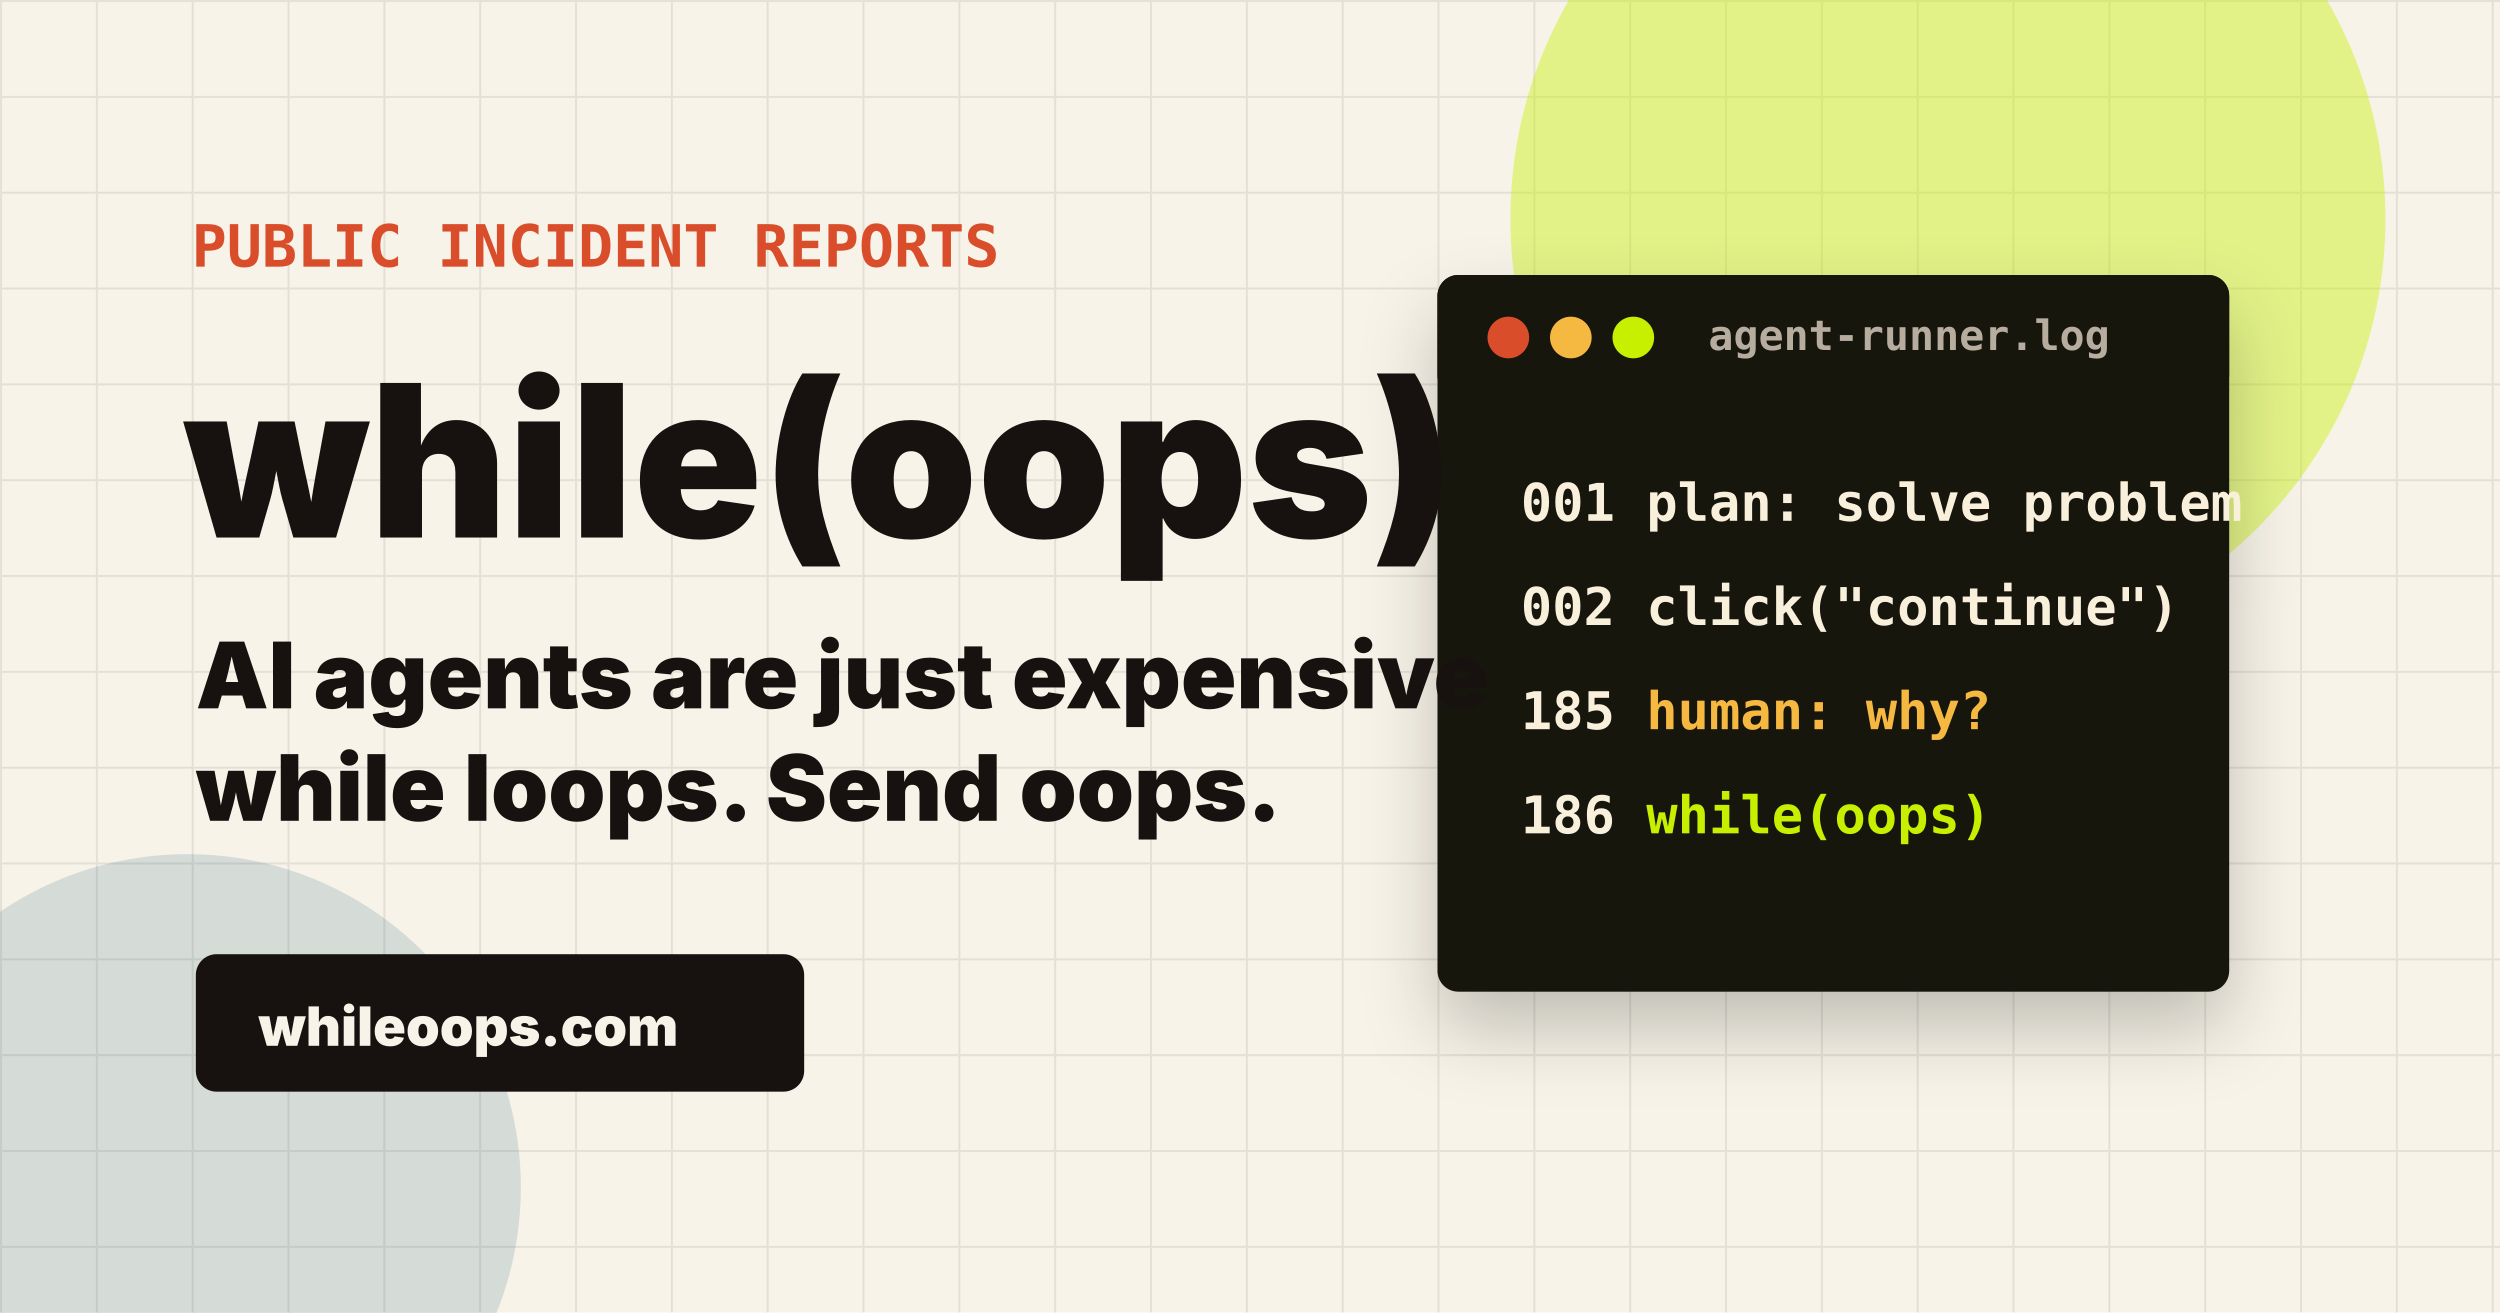
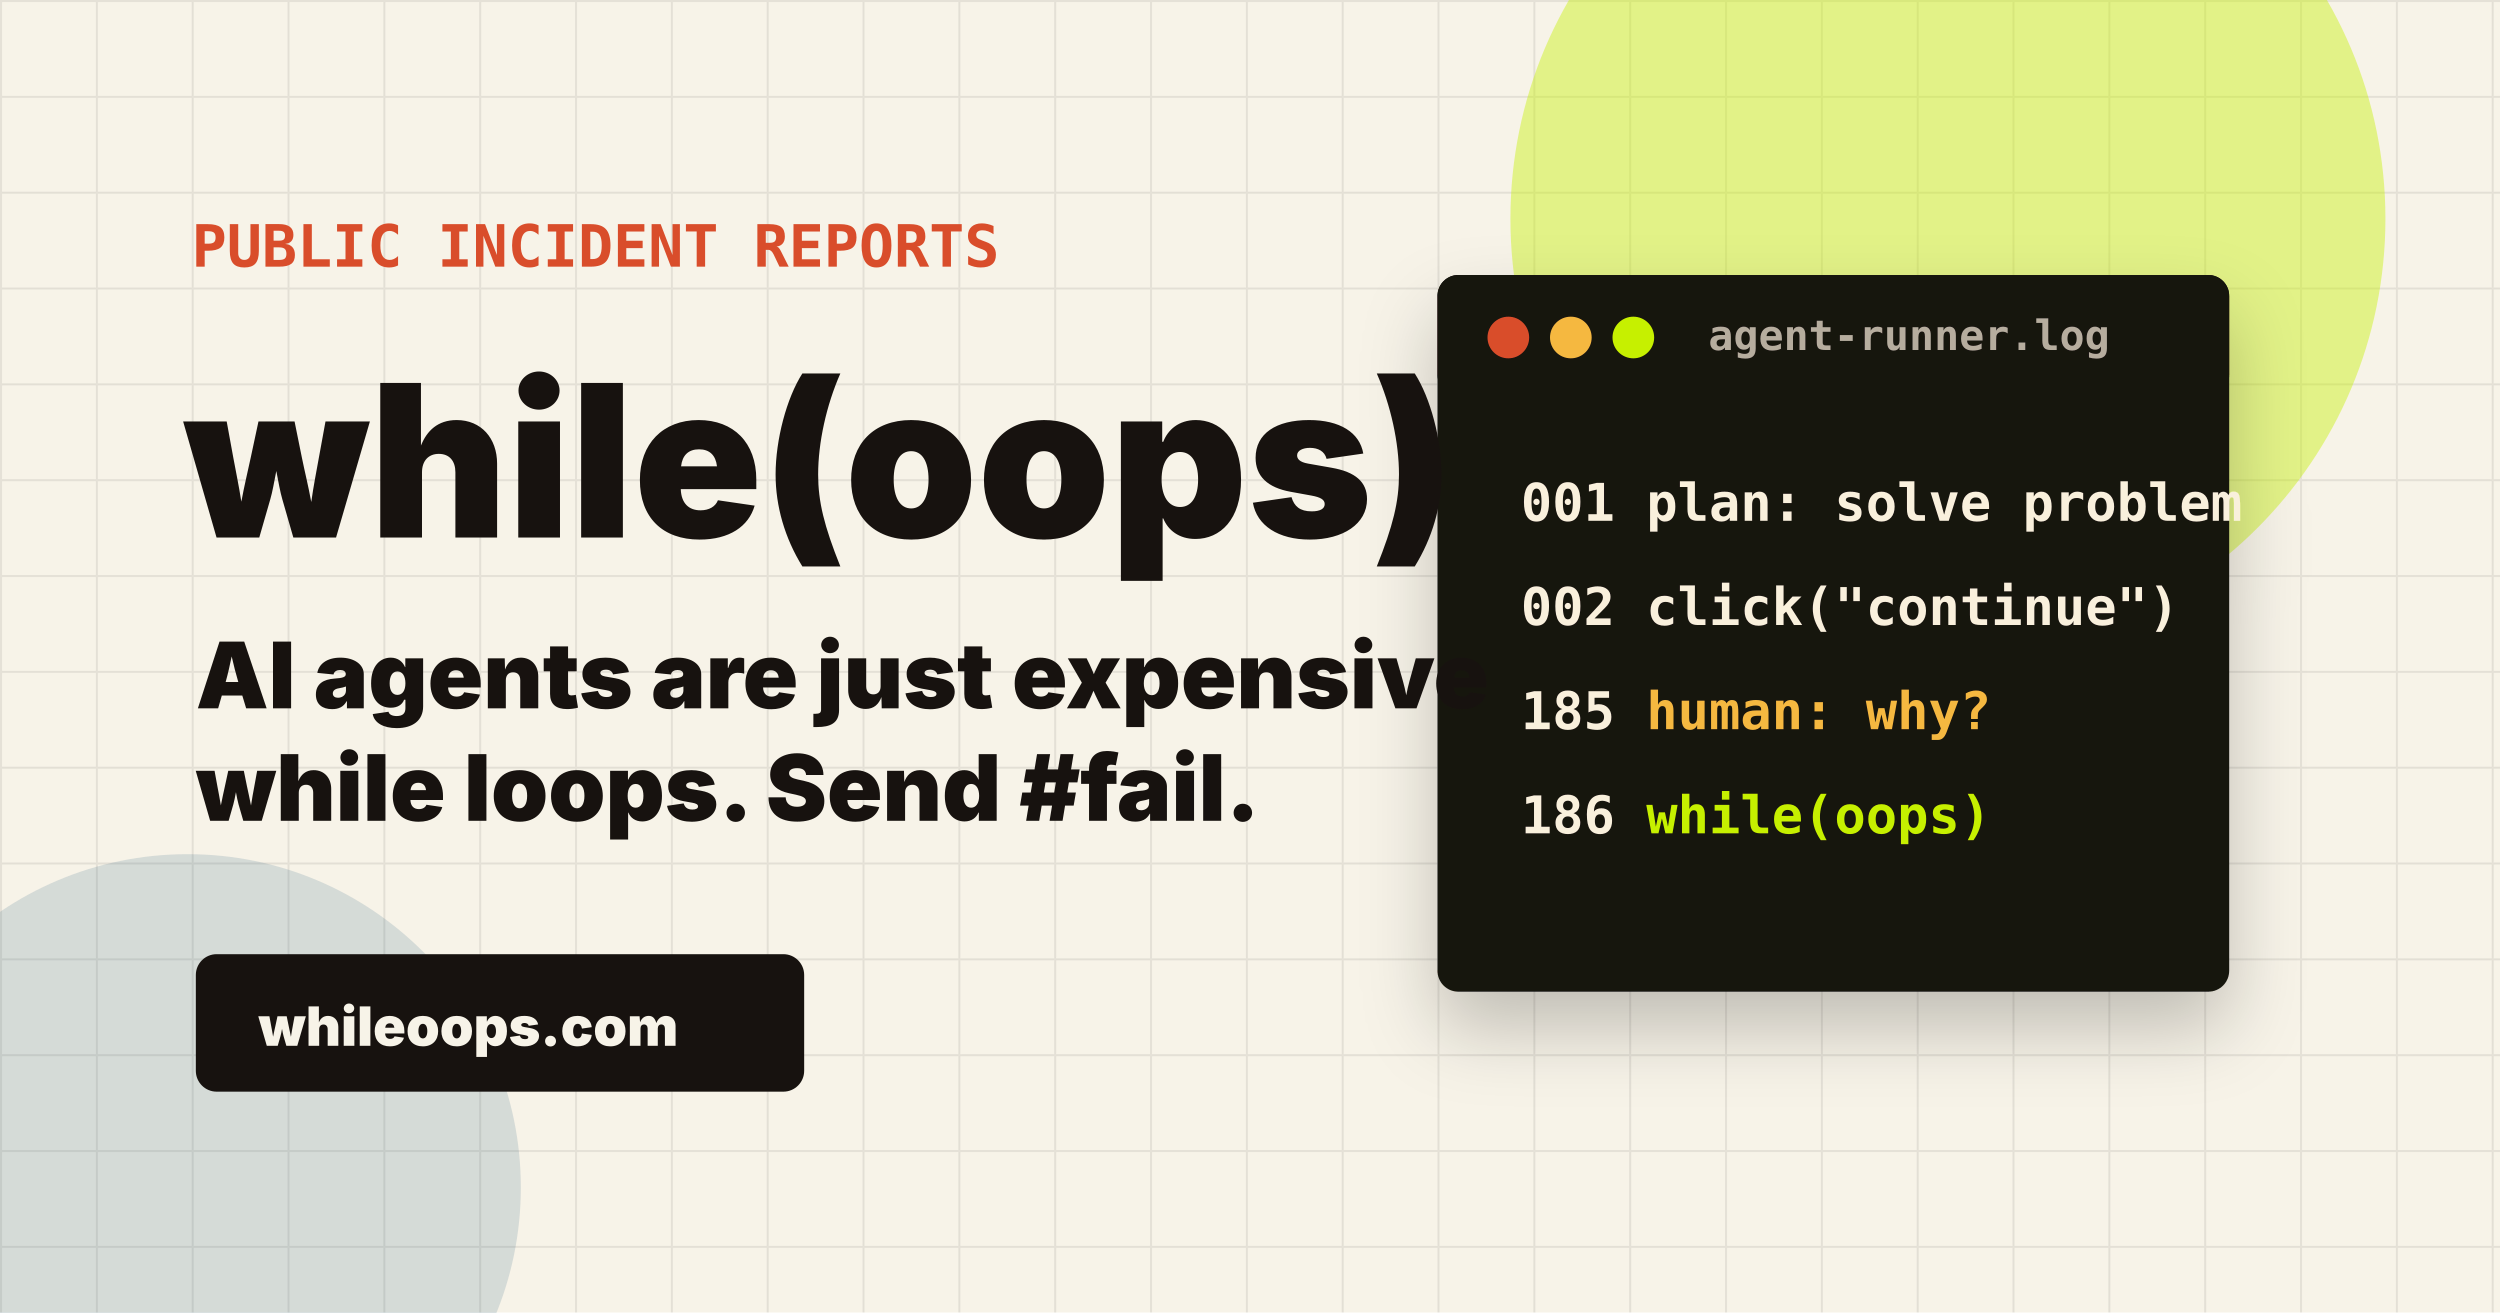
<svg xmlns="http://www.w3.org/2000/svg" width="1200" height="630" viewBox="0 0 1200 630" role="img" aria-labelledby="title desc">
  <defs>
    <pattern id="grid" width="46" height="46" patternUnits="userSpaceOnUse">
      <path d="M46 0H0V46" fill="none" stroke="#17120f" stroke-opacity=".08" stroke-width="2" />
    </pattern>
    <filter id="shadow" x="-20%" y="-20%" width="140%" height="140%">
      <feDropShadow dx="0" dy="18" stdDeviation="18" flood-color="#17120f" flood-opacity=".22" />
    </filter>
  </defs>
  <rect width="1200" height="630" fill="#f7f3e8" />
  <rect width="1200" height="630" fill="url(#grid)" />
  <circle cx="935" cy="105" r="210" fill="#c6f000" opacity=".42" />
  <circle cx="90" cy="570" r="160" fill="#22577a" opacity=".16" />
  <g filter="url(#shadow)">
    <rect x="690" y="132" width="380" height="344" rx="10" fill="#17120f" />
    <rect x="690" y="132" width="380" height="58" rx="10" fill="#17120f" />
    <circle cx="724" cy="162" r="10" fill="#d94d2b" />
    <circle cx="754" cy="162" r="10" fill="#f5b841" />
    <circle cx="784" cy="162" r="10" fill="#c6f000" />
    <text x="820" y="168" fill="#f9f0dc" opacity=".7" font-family="Menlo, Consolas, monospace" font-size="20" font-weight="700">agent-runner.log</text>
    <g font-family="Menlo, Consolas, monospace" font-size="25" font-weight="700">
      <text x="730" y="250" fill="#f9f0dc">
        <tspan fill="#f9f0dc" opacity=".4">001</tspan> plan: solve problem</text>
      <text x="730" y="300" fill="#f9f0dc">
        <tspan fill="#f9f0dc" opacity=".4">002</tspan> click("continue")</text>
      <text x="730" y="350" fill="#f5b841">
        <tspan fill="#f9f0dc" opacity=".4">185</tspan> human: why?</text>
      <text x="730" y="400" fill="#c6f000">
        <tspan fill="#f9f0dc" opacity=".4">186</tspan> while(oops)</text>
    </g>
  </g>
  <text x="92" y="128" fill="#d94d2b" font-family="Menlo, Consolas, monospace" font-size="28" font-weight="900">PUBLIC INCIDENT REPORTS</text>
  <text x="88" y="258" fill="#17120f" font-family="Inter, Arial, sans-serif" font-size="102" font-weight="900">while(oops)</text>
  <text x="94" y="340" fill="#17120f" font-family="Inter, Arial, sans-serif" font-size="44" font-weight="850">AI agents are just expensive</text>
-   <text x="94" y="394" fill="#17120f" font-family="Inter, Arial, sans-serif" font-size="44" font-weight="850">while loops. Send oops.</text>
+   <text x="94" y="394" fill="#17120f" font-family="Inter, Arial, sans-serif" font-size="44" font-weight="850">while loops. Send #fail.</text>
  <rect x="94" y="458" width="292" height="66" rx="10" fill="#17120f" />
  <text x="124" y="502" fill="#f7f3e8" font-family="Inter, Arial, sans-serif" font-size="26" font-weight="900">whileoops.com</text>
</svg>
